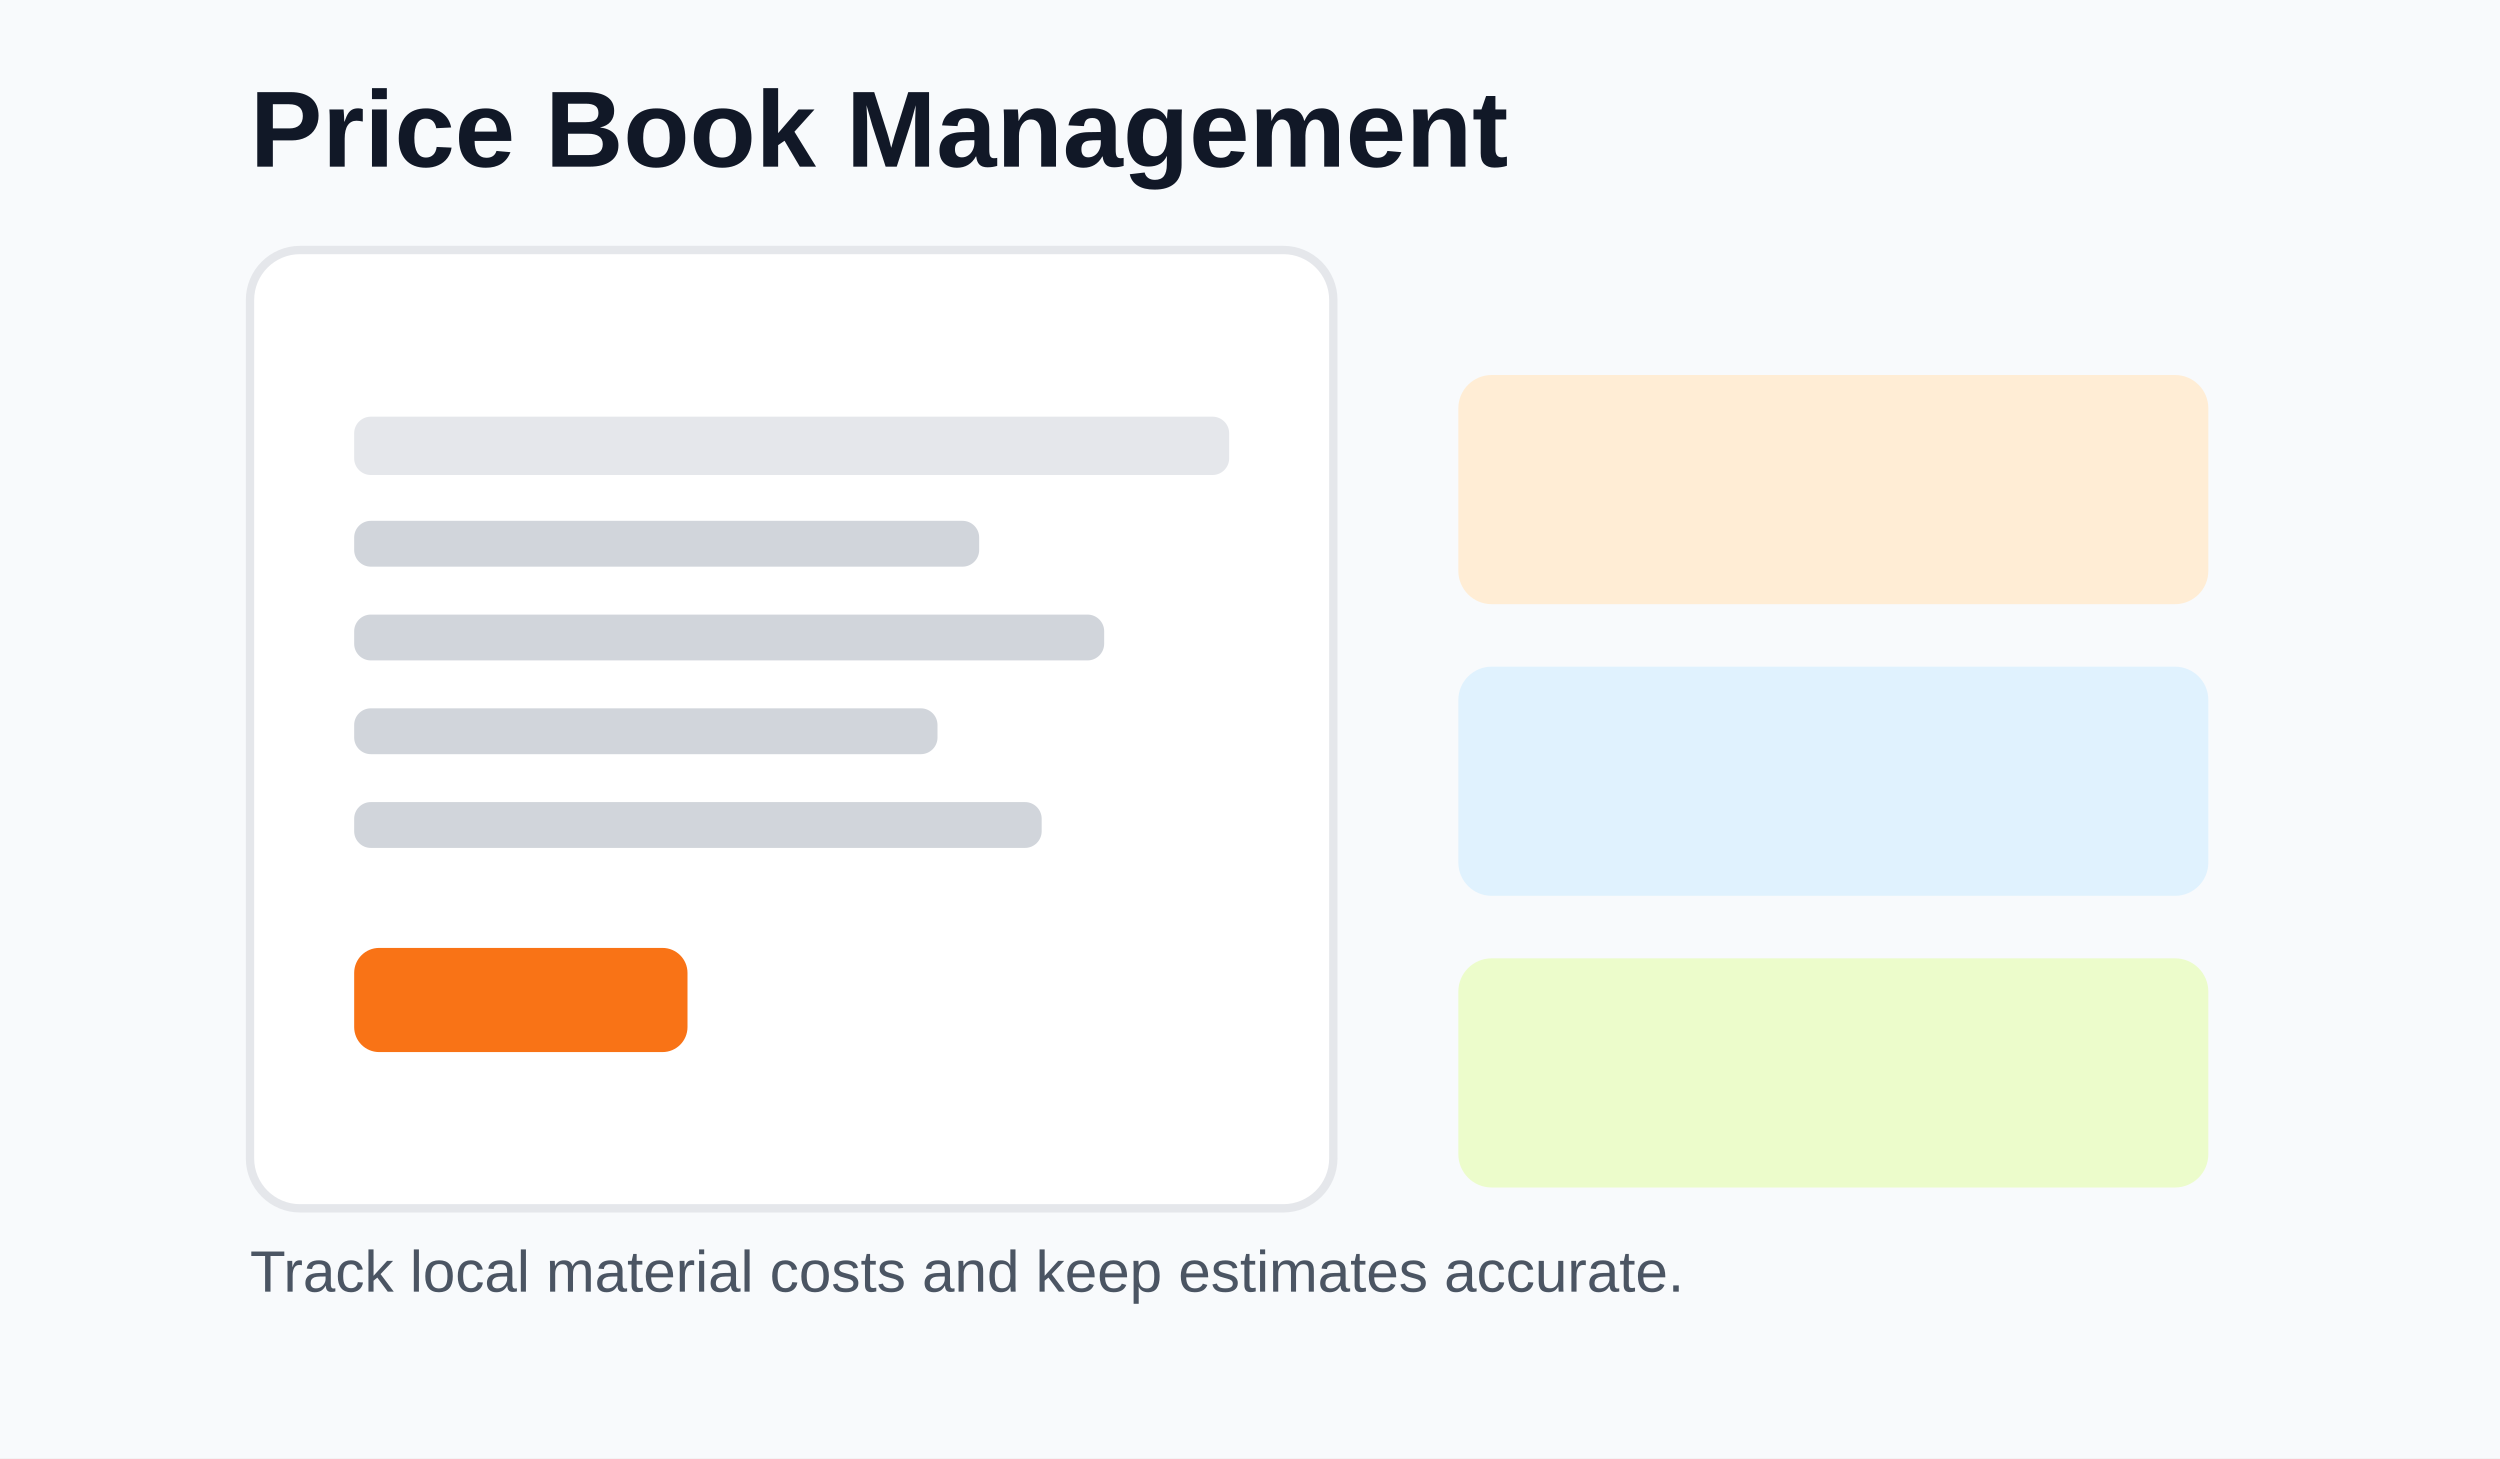
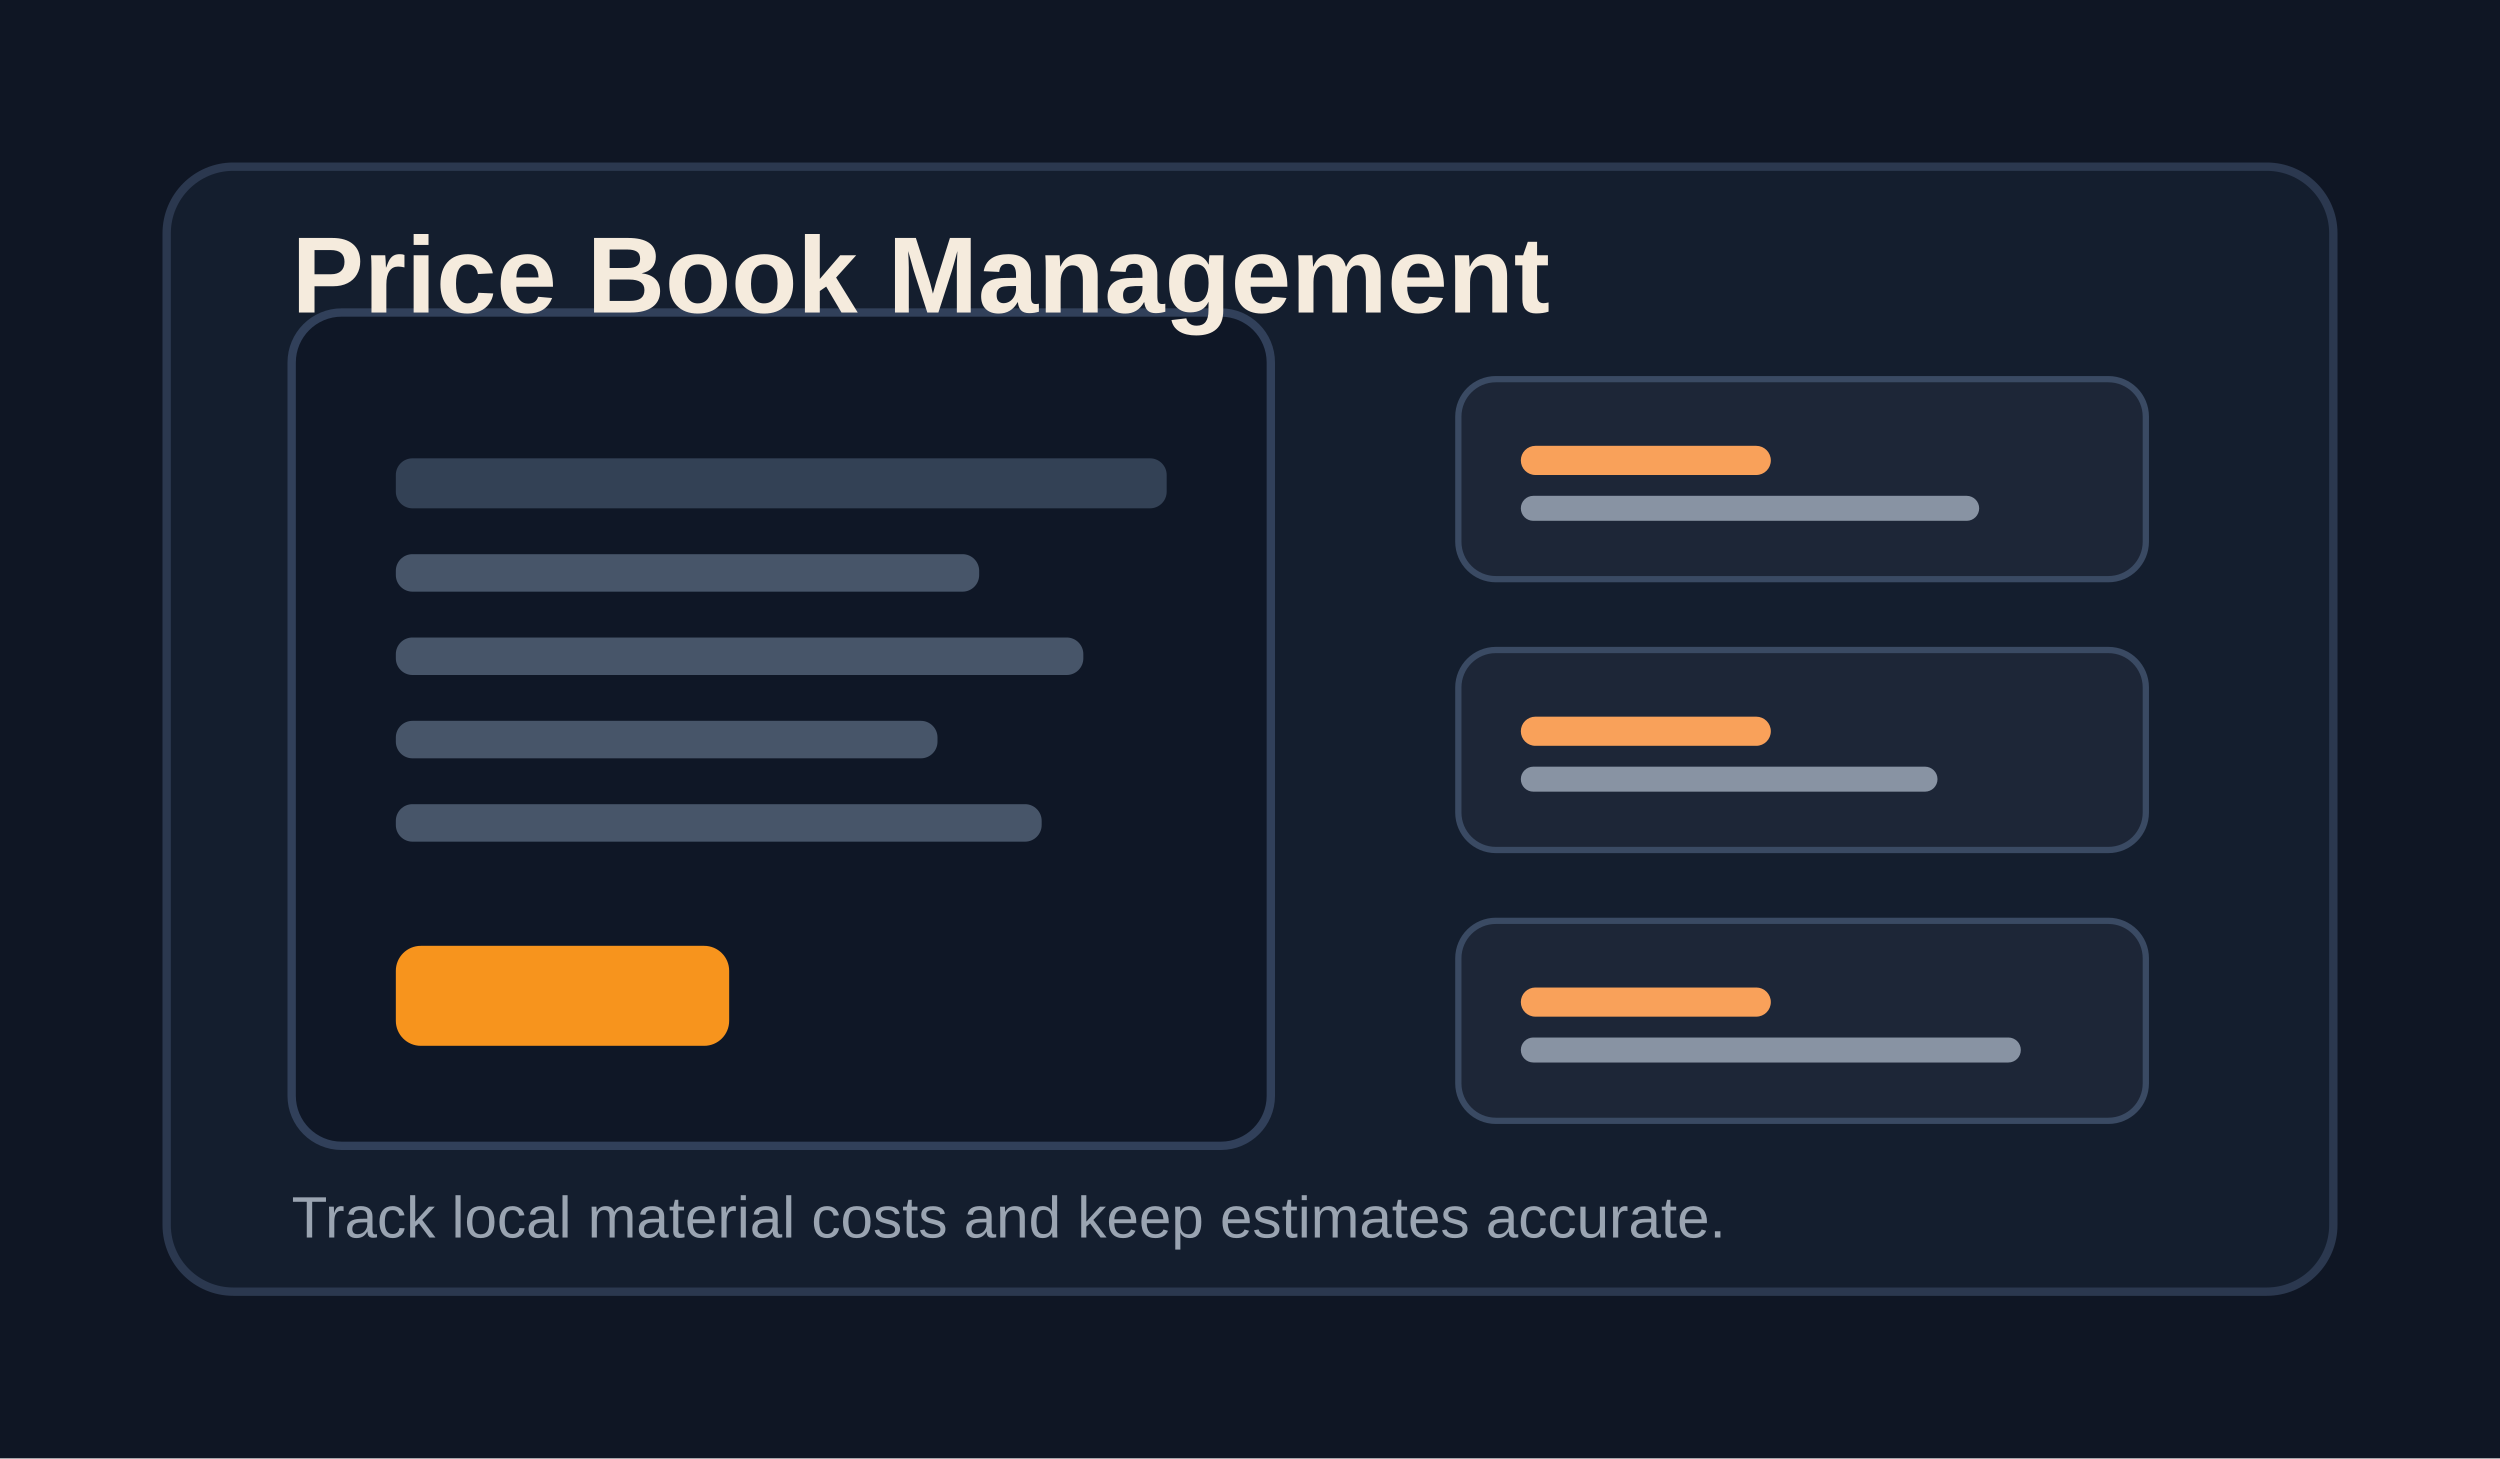
<svg xmlns="http://www.w3.org/2000/svg" width="1200" height="700" viewBox="0 0 1200 700" fill="none" role="img" aria-label="Construction material price book and calculator">
-   <rect width="1200" height="700" fill="#F8FAFC" />
-   <rect x="120" y="120" width="520" height="460" rx="24" fill="#FFFFFF" stroke="#E5E7EB" stroke-width="4" />
-   <rect x="170" y="200" width="420" height="28" rx="8" fill="#E5E7EB" />
-   <rect x="170" y="250" width="300" height="22" rx="8" fill="#D1D5DB" />
-   <rect x="170" y="295" width="360" height="22" rx="8" fill="#D1D5DB" />
-   <rect x="170" y="340" width="280" height="22" rx="8" fill="#D1D5DB" />
-   <rect x="170" y="385" width="330" height="22" rx="8" fill="#D1D5DB" />
-   <rect x="170" y="455" width="160" height="50" rx="12" fill="#F97316" />
-   <rect x="700" y="180" width="360" height="110" rx="16" fill="#FFEDD5" />
-   <rect x="700" y="320" width="360" height="110" rx="16" fill="#E0F2FE" />
-   <rect x="700" y="460" width="360" height="110" rx="16" fill="#ECFCCB" />
-   <text x="120" y="80" fill="#111827" font-family="Arial, sans-serif" font-size="52" font-weight="700">Price Book Management</text>
-   <text x="120" y="620" fill="#4B5563" font-family="Arial, sans-serif" font-size="28">Track local material costs and keep estimates accurate.</text>
+   <rect width="1200" height="700" fill="#0F1624" />
+   <rect x="80" y="80" width="1040" height="540" rx="32" fill="#141E2E" stroke="#2B384F" stroke-width="4" />
+   <rect x="140" y="150" width="470" height="400" rx="24" fill="#0F1726" stroke="#31405A" stroke-width="4" />
+   <rect x="190" y="220" width="370" height="24" rx="8" fill="#334155" />
+   <rect x="190" y="266" width="280" height="18" rx="8" fill="#475569" />
+   <rect x="190" y="306" width="330" height="18" rx="8" fill="#475569" />
+   <rect x="190" y="346" width="260" height="18" rx="8" fill="#475569" />
+   <rect x="190" y="386" width="310" height="18" rx="8" fill="#475569" />
+   <rect x="190" y="454" width="160" height="48" rx="12" fill="#F7941D" />
+   <rect x="700" y="182" width="330" height="96" rx="18" fill="#1D2637" stroke="#3A4A63" stroke-width="3" />
+   <rect x="700" y="312" width="330" height="96" rx="18" fill="#1D2637" stroke="#3A4A63" stroke-width="3" />
+   <rect x="700" y="442" width="330" height="96" rx="18" fill="#1D2637" stroke="#3A4A63" stroke-width="3" />
+   <rect x="730" y="214" width="120" height="14" rx="7" fill="#F9A15A" />
+   <rect x="730" y="238" width="220" height="12" rx="6" fill="#8893A3" />
+   <rect x="730" y="344" width="120" height="14" rx="7" fill="#F9A15A" />
+   <rect x="730" y="368" width="200" height="12" rx="6" fill="#8893A3" />
+   <rect x="730" y="474" width="120" height="14" rx="7" fill="#F9A15A" />
+   <rect x="730" y="498" width="240" height="12" rx="6" fill="#8893A3" />
+   <text x="140" y="150" fill="#F5EBDD" font-family="Arial, sans-serif" font-size="52" font-weight="700">Price Book Management</text>
+   <text x="140" y="594" fill="#9AA4B1" font-family="Arial, sans-serif" font-size="28">Track local material costs and keep estimates accurate.</text>
</svg>
